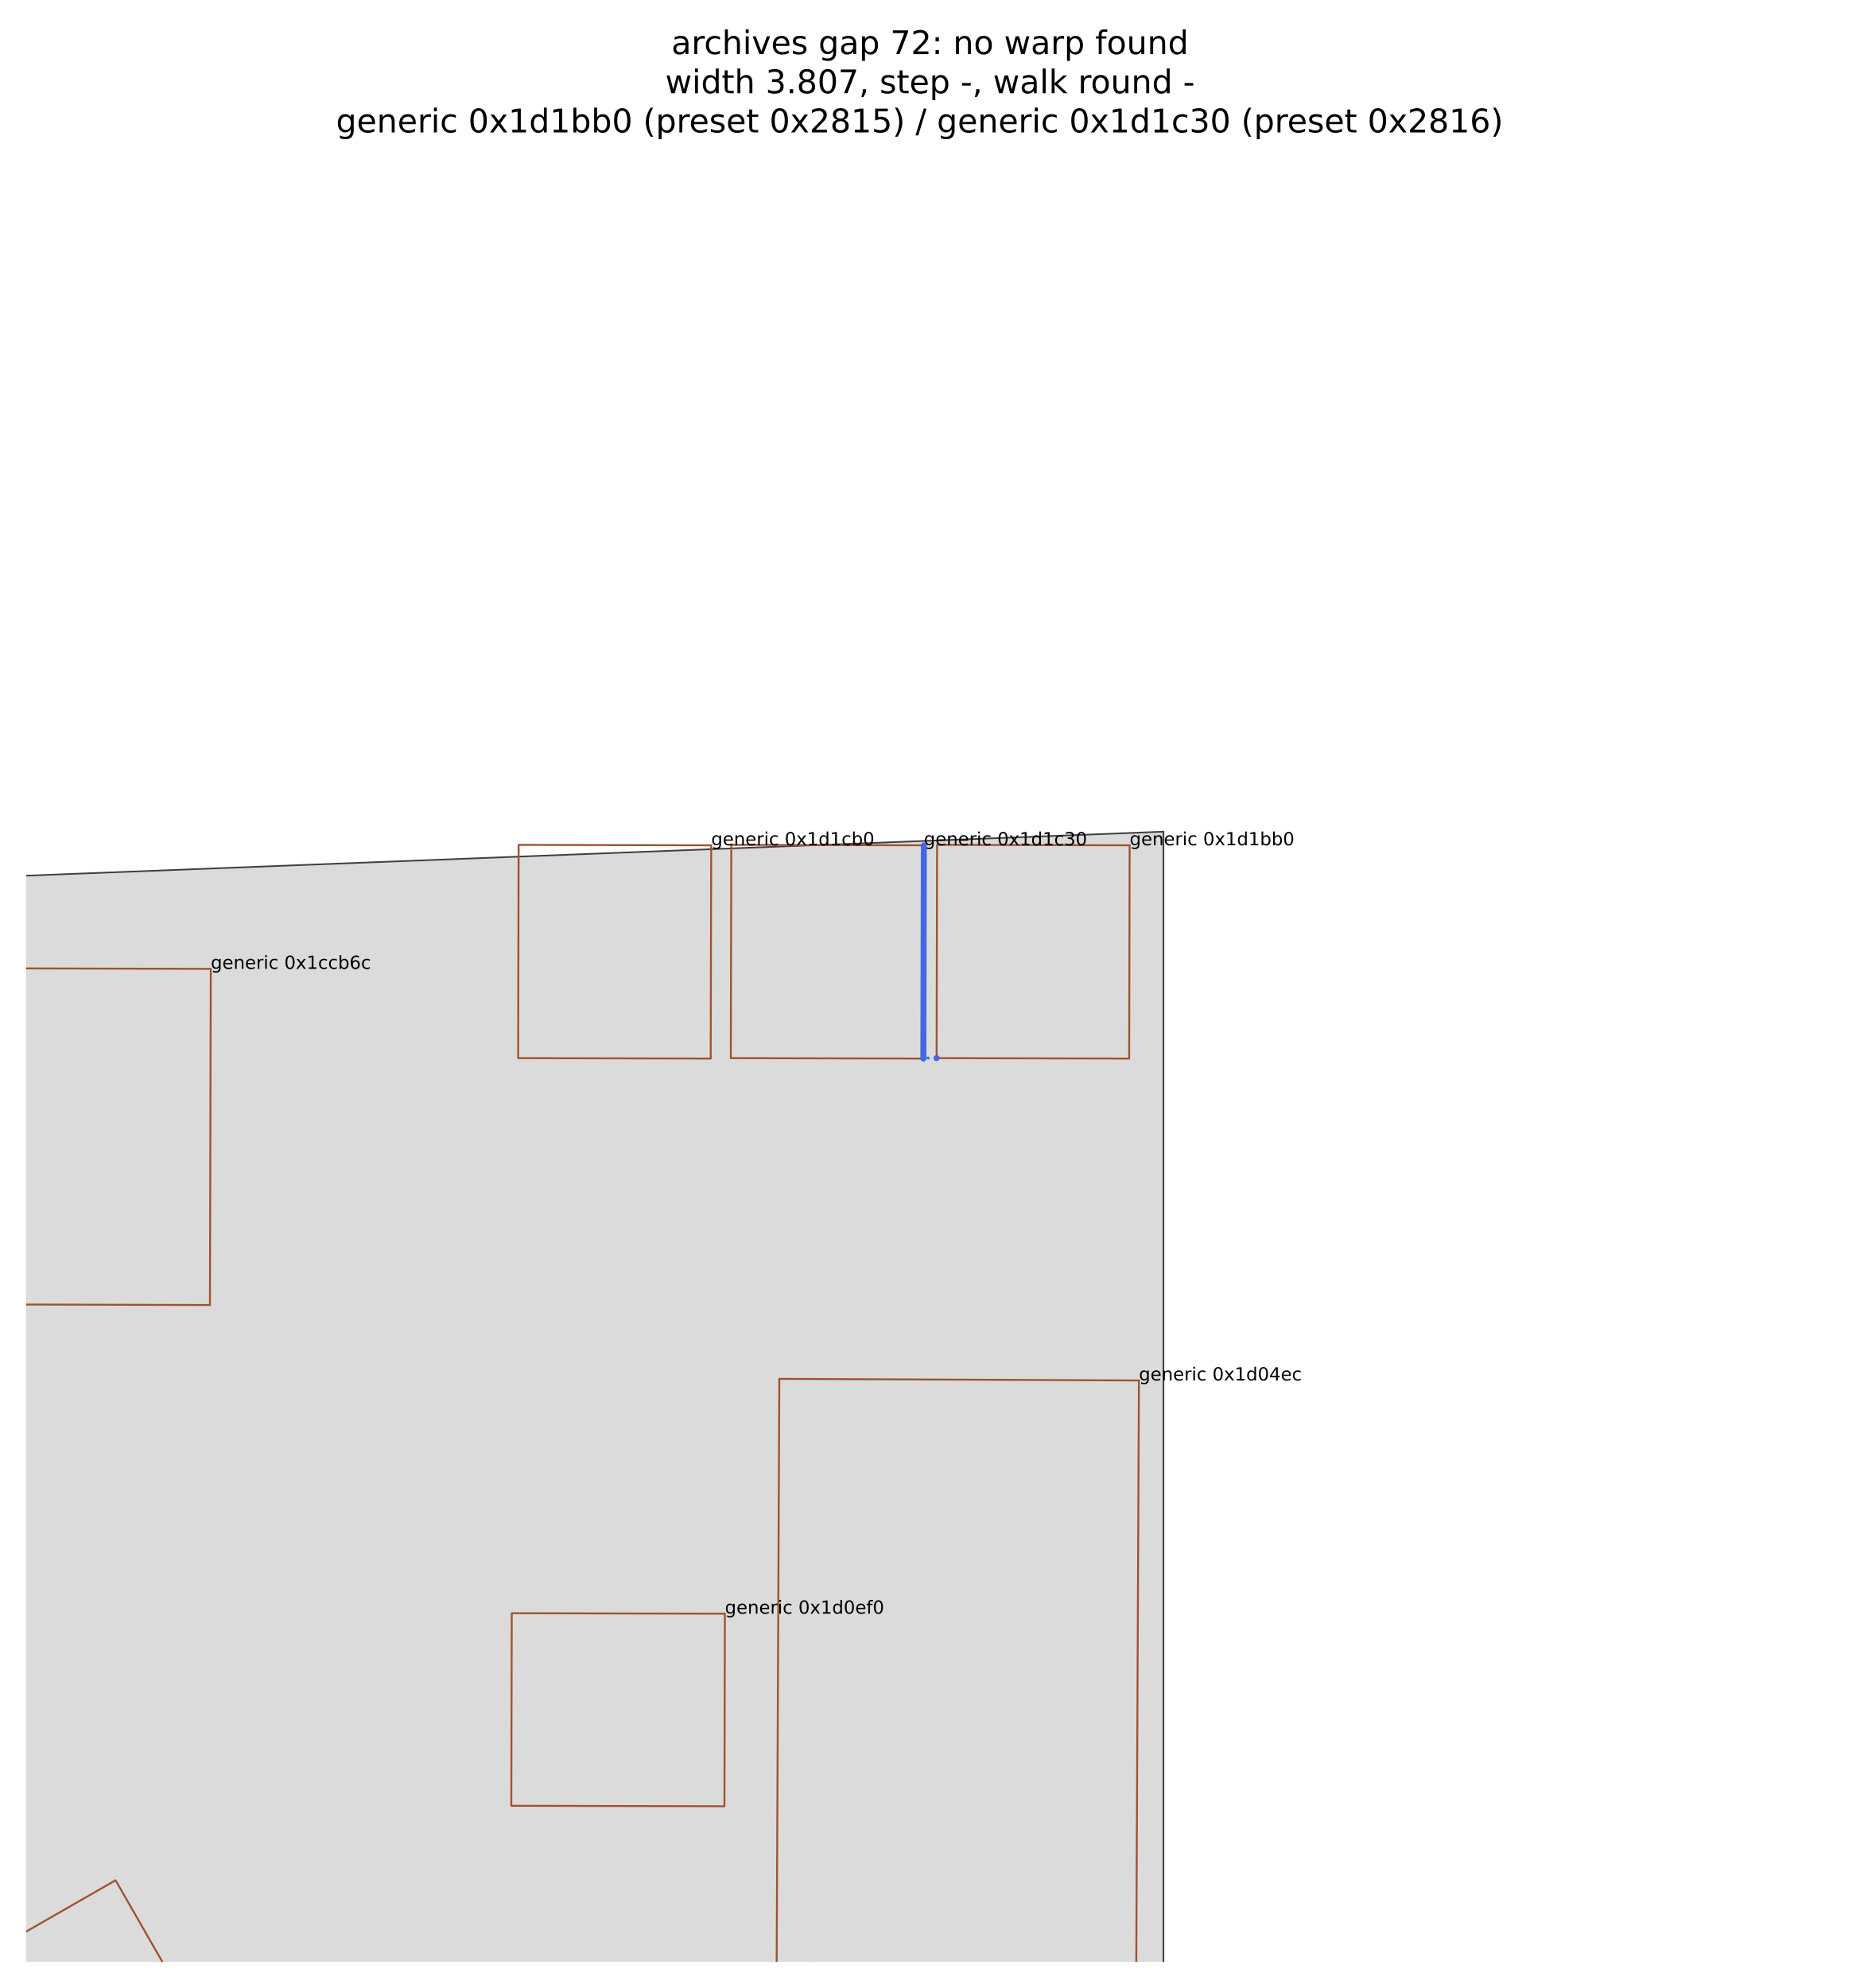
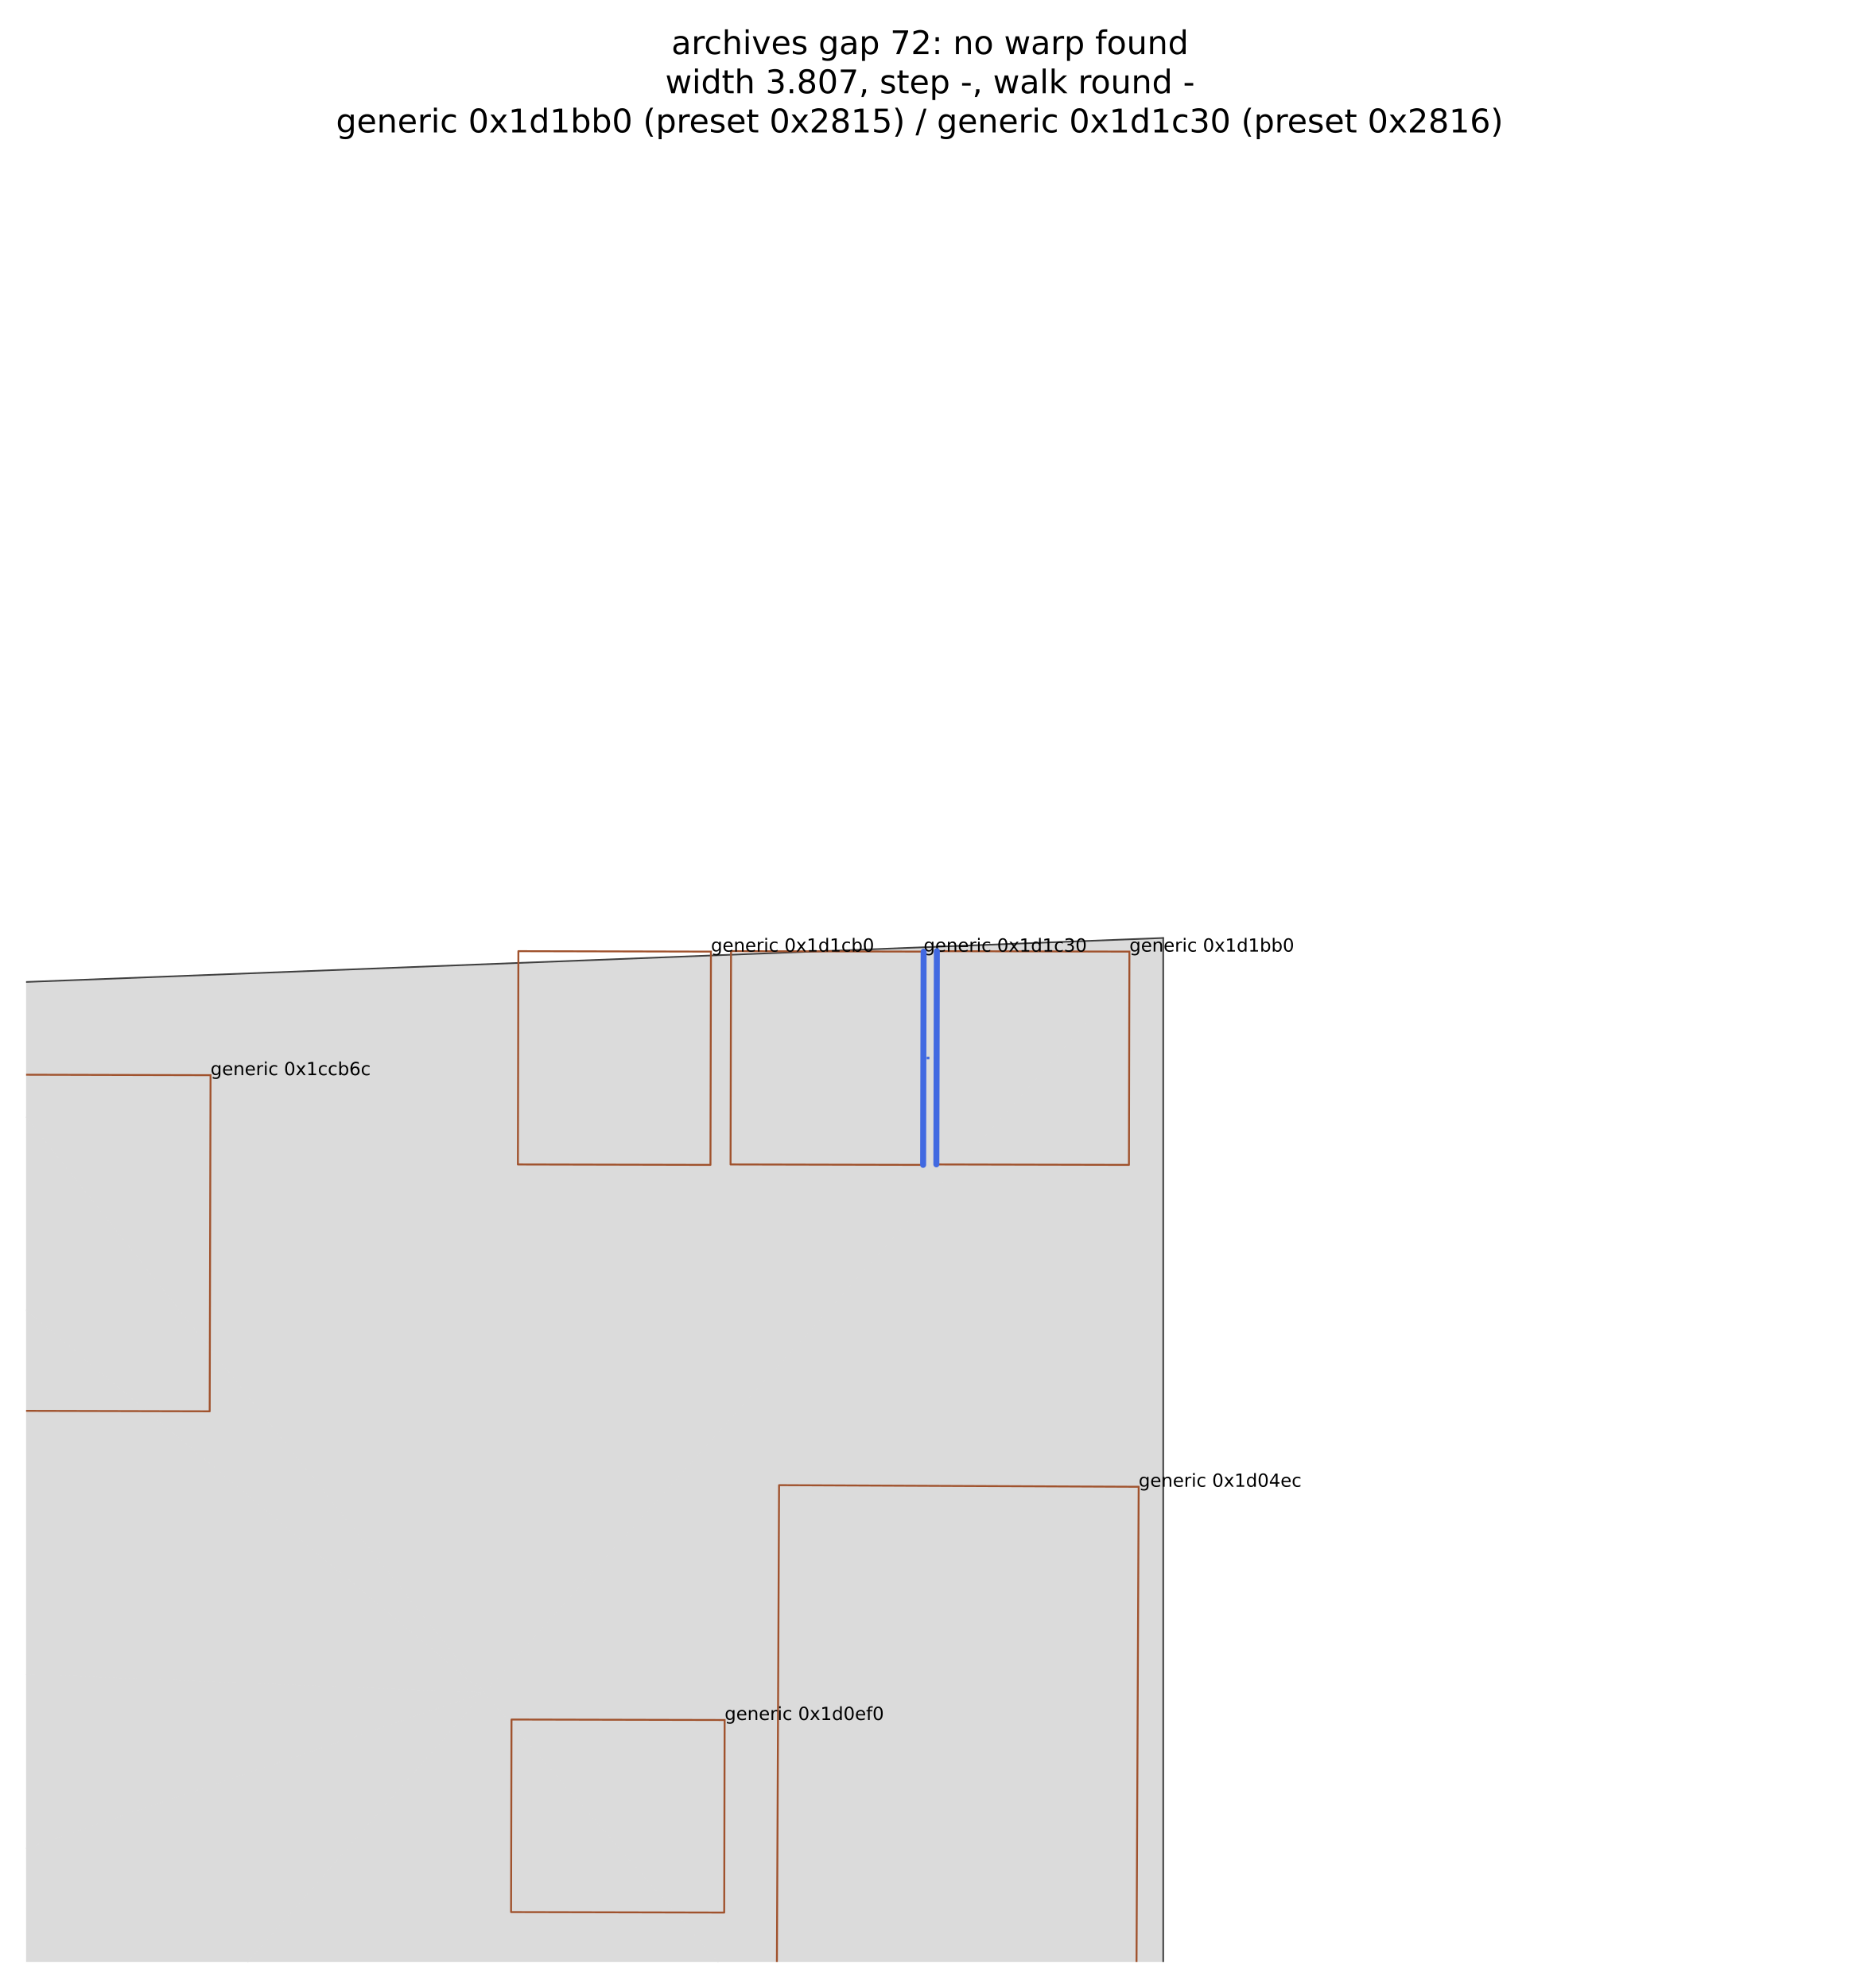
<svg xmlns="http://www.w3.org/2000/svg" width="513.36pt" height="548.704pt" viewBox="0 0 513.36 548.704" version="1.1">
  <style>path { vector-effect: non-scaling-stroke; }</style>
  <defs>
    <style type="text/css">*{stroke-linejoin: round; stroke-linecap: butt}</style>
  </defs>
  <g id="figure_1">
    <g id="patch_1">
      <path d="M 0 548.704  L 513.36 548.704  L 513.36 0  L 0 0  z " style="fill: #ffffff" />
    </g>
    <g id="axes_1">
      <g id="patch_2">
-         <path d="M -55.661 653.665  L 321.122 653.665  L 133.677 437.819  z " clip-path="url(#pb5d509a0ce)" style="fill: #dbdbdb; stroke: #dbdbdb; stroke-width: 0.3; stroke-linejoin: miter" />
+         <path d="M -55.728 683.008  L 321.055 683.008  L 133.61 467.162  z " clip-path="url(#pb5d509a0ce)" style="fill: #dbdbdb; stroke: #dbdbdb; stroke-width: 0.3; stroke-linejoin: miter" />
      </g>
      <g id="patch_3">
-         <path d="M -21.58 242.801  L 133.677 437.819  L 321.122 229.547  z " clip-path="url(#pb5d509a0ce)" style="fill: #dbdbdb; stroke: #dbdbdb; stroke-width: 0.3; stroke-linejoin: miter" />
+         <path d="M -21.647 272.144  L 133.61 467.162  L 321.055 258.89  z " clip-path="url(#pb5d509a0ce)" style="fill: #dbdbdb; stroke: #dbdbdb; stroke-width: 0.3; stroke-linejoin: miter" />
      </g>
      <g id="patch_4">
-         <path d="M -38.62 293.922  L -55.661 430.246  L 133.677 437.819  z " clip-path="url(#pb5d509a0ce)" style="fill: #dbdbdb; stroke: #dbdbdb; stroke-width: 0.3; stroke-linejoin: miter" />
+         <path d="M -38.687 323.265  L -55.728 459.589  L 133.61 467.162  z " clip-path="url(#pb5d509a0ce)" style="fill: #dbdbdb; stroke: #dbdbdb; stroke-width: 0.3; stroke-linejoin: miter" />
      </g>
      <g id="patch_5">
-         <path d="M -38.62 293.922  L 133.677 437.819  L -21.58 242.801  z " clip-path="url(#pb5d509a0ce)" style="fill: #dbdbdb; stroke: #dbdbdb; stroke-width: 0.3; stroke-linejoin: miter" />
+         <path d="M -38.687 323.265  L 133.61 467.162  L -21.647 272.144  z " clip-path="url(#pb5d509a0ce)" style="fill: #dbdbdb; stroke: #dbdbdb; stroke-width: 0.3; stroke-linejoin: miter" />
      </g>
      <g id="patch_6">
-         <path d="M -55.661 502.194  L -55.661 521.128  L -55.661 653.665  L 133.677 437.819  z " clip-path="url(#pb5d509a0ce)" style="fill: #dbdbdb; stroke: #dbdbdb; stroke-width: 0.3; stroke-linejoin: miter" />
+         <path d="M -55.728 531.537  L -55.728 550.471  L -55.728 683.008  L 133.61 467.162  z " clip-path="url(#pb5d509a0ce)" style="fill: #dbdbdb; stroke: #dbdbdb; stroke-width: 0.3; stroke-linejoin: miter" />
      </g>
      <g id="patch_7">
-         <path d="M 321.122 229.547  L 133.677 437.819  L 321.122 653.665  z " clip-path="url(#pb5d509a0ce)" style="fill: #dbdbdb; stroke: #dbdbdb; stroke-width: 0.3; stroke-linejoin: miter" />
+         <path d="M 321.055 258.89  L 133.61 467.162  L 321.055 683.008  z " clip-path="url(#pb5d509a0ce)" style="fill: #dbdbdb; stroke: #dbdbdb; stroke-width: 0.3; stroke-linejoin: miter" />
      </g>
      <g id="patch_8">
-         <path d="M -55.661 430.246  L -55.661 502.194  L 133.677 437.819  z " clip-path="url(#pb5d509a0ce)" style="fill: #dbdbdb; stroke: #dbdbdb; stroke-width: 0.3; stroke-linejoin: miter" />
+         <path d="M -55.728 459.589  L -55.728 531.537  L 133.61 467.162  z " clip-path="url(#pb5d509a0ce)" style="fill: #dbdbdb; stroke: #dbdbdb; stroke-width: 0.3; stroke-linejoin: miter" />
      </g>
      <g id="line2d_1">
        <path clip-path="url(#pb5d509a0ce)" style="fill: none; stroke: #404040; stroke-width: 0.6; stroke-linecap: round" />
      </g>
      <g id="line2d_2">
-         <path d="M 321.122 229.547  L -1 242.005  " clip-path="url(#pb5d509a0ce)" style="fill: none; stroke: #404040; stroke-width: 0.6; stroke-linecap: round" />
+         <path d="M 321.055 258.89  L -1 271.345  " clip-path="url(#pb5d509a0ce)" style="fill: none; stroke: #404040; stroke-width: 0.6; stroke-linecap: round" />
      </g>
      <g id="line2d_3">
        <path clip-path="url(#pb5d509a0ce)" style="fill: none; stroke: #404040; stroke-width: 0.6; stroke-linecap: round" />
      </g>
      <g id="line2d_4">
        <path clip-path="url(#pb5d509a0ce)" style="fill: none; stroke: #404040; stroke-width: 0.6; stroke-linecap: round" />
      </g>
      <g id="line2d_5">
        <path clip-path="url(#pb5d509a0ce)" style="fill: none; stroke: #404040; stroke-width: 0.6; stroke-linecap: round" />
      </g>
      <g id="line2d_6">
-         <path d="M 321.122 549.704  L 321.122 229.547  " clip-path="url(#pb5d509a0ce)" style="fill: none; stroke: #404040; stroke-width: 0.6; stroke-linecap: round" />
+         <path d="M 321.055 549.704  L 321.055 258.89  " clip-path="url(#pb5d509a0ce)" style="fill: none; stroke: #404040; stroke-width: 0.6; stroke-linecap: round" />
      </g>
      <g id="line2d_7">
-         <path d="M 58.179 267.416  L 58.179 267.421  L 57.942 360.191  L -1 360.04  M -1 267.264  L 58.179 267.416  " clip-path="url(#pb5d509a0ce)" style="fill: none; stroke: #a0522d; stroke-width: 0.7; stroke-linecap: square" />
+         <path d="M 58.112 296.759  L 58.112 296.764  L 57.875 389.534  L -1 389.383  M -1 296.607  L 58.112 296.759  " clip-path="url(#pb5d509a0ce)" style="fill: none; stroke: #a0522d; stroke-width: 0.7; stroke-linecap: square" />
      </g>
      <g id="text_1">
        <g clip-path="url(#pb5d509a0ce)">
-           <text style="font-size: 5px; font-family: 'DejaVu Sans', 'Bitstream Vera Sans', 'Computer Modern Sans Serif', 'Lucida Grande', 'Verdana', 'Geneva', 'Lucid', 'Arial', 'Helvetica', 'Avant Garde', sans-serif; text-anchor: start" x="58.179" y="267.416" transform="rotate(-0 58.17923 267.4157)">generic 0x1ccb6c</text>
+           <text style="font-size: 5px; font-family: 'DejaVu Sans', 'Bitstream Vera Sans', 'Computer Modern Sans Serif', 'Lucida Grande', 'Verdana', 'Geneva', 'Lucid', 'Arial', 'Helvetica', 'Avant Garde', sans-serif; text-anchor: start" x="58.112" y="296.759" transform="rotate(-0 58.11223 296.7586)">generic 0x1ccb6c</text>
        </g>
      </g>
      <g id="line2d_8">
-         <path d="M -1 537.851  L 31.895 518.97  L 49.535 549.704  " clip-path="url(#pb5d509a0ce)" style="fill: none; stroke: #a0522d; stroke-width: 0.7; stroke-linecap: square" />
+         <path d="M 29.404 549.704  L 31.828 548.313  L 32.627 549.704  " clip-path="url(#pb5d509a0ce)" style="fill: none; stroke: #a0522d; stroke-width: 0.7; stroke-linecap: square" />
      </g>
      <g id="text_2">
        <g clip-path="url(#pb5d509a0ce)">
-           <text style="font-size: 5px; font-family: 'DejaVu Sans', 'Bitstream Vera Sans', 'Computer Modern Sans Serif', 'Lucida Grande', 'Verdana', 'Geneva', 'Lucid', 'Arial', 'Helvetica', 'Avant Garde', sans-serif; text-anchor: start" x="78.774" y="600.647" transform="rotate(-0 78.77405 600.6473)">generic 0x1ccbec</text>
+           <text style="font-size: 5px; font-family: 'DejaVu Sans', 'Bitstream Vera Sans', 'Computer Modern Sans Serif', 'Lucida Grande', 'Verdana', 'Geneva', 'Lucid', 'Arial', 'Helvetica', 'Avant Garde', sans-serif; text-anchor: start" x="78.707" y="629.99" transform="rotate(-0 78.70705 629.9902)">generic 0x1ccbec</text>
        </g>
      </g>
      <g id="line2d_9">
-         <path d="M 314.346 381.021  L 313.582 549.704  M 214.329 549.704  L 215.095 380.572  L 215.098 380.572  L 314.346 381.021  " clip-path="url(#pb5d509a0ce)" style="fill: none; stroke: #a0522d; stroke-width: 0.7; stroke-linecap: square" />
+         <path d="M 314.279 410.364  L 313.648 549.704  M 214.394 549.704  L 215.028 409.915  L 215.031 409.915  L 314.279 410.364  " clip-path="url(#pb5d509a0ce)" style="fill: none; stroke: #a0522d; stroke-width: 0.7; stroke-linecap: square" />
      </g>
      <g id="text_3">
        <g clip-path="url(#pb5d509a0ce)">
-           <text style="font-size: 5px; font-family: 'DejaVu Sans', 'Bitstream Vera Sans', 'Computer Modern Sans Serif', 'Lucida Grande', 'Verdana', 'Geneva', 'Lucid', 'Arial', 'Helvetica', 'Avant Garde', sans-serif; text-anchor: start" x="314.346" y="381.021" transform="rotate(-0 314.3459 381.0214)">generic 0x1d04ec</text>
+           <text style="font-size: 5px; font-family: 'DejaVu Sans', 'Bitstream Vera Sans', 'Computer Modern Sans Serif', 'Lucida Grande', 'Verdana', 'Geneva', 'Lucid', 'Arial', 'Helvetica', 'Avant Garde', sans-serif; text-anchor: start" x="314.279" y="410.364" transform="rotate(-0 314.2789 410.3643)">generic 0x1d04ec</text>
        </g>
      </g>
      <g id="line2d_10">
-         <path d="M 200.072 445.393  L 199.951 498.541  L 199.945 498.541  L 141.124 498.407  L 141.245 445.259  L 141.251 445.259  L 200.072 445.393  " clip-path="url(#pb5d509a0ce)" style="fill: none; stroke: #a0522d; stroke-width: 0.7; stroke-linecap: square" />
+         <path d="M 200.005 474.736  L 199.884 527.884  L 199.878 527.884  L 141.057 527.75  L 141.178 474.602  L 141.184 474.602  L 200.005 474.736  " clip-path="url(#pb5d509a0ce)" style="fill: none; stroke: #a0522d; stroke-width: 0.7; stroke-linecap: square" />
      </g>
      <g id="text_4">
        <g clip-path="url(#pb5d509a0ce)">
-           <text style="font-size: 5px; font-family: 'DejaVu Sans', 'Bitstream Vera Sans', 'Computer Modern Sans Serif', 'Lucida Grande', 'Verdana', 'Geneva', 'Lucid', 'Arial', 'Helvetica', 'Avant Garde', sans-serif; text-anchor: start" x="200.072" y="445.393" transform="rotate(-0 200.0724 445.3931)">generic 0x1d0ef0</text>
+           <text style="font-size: 5px; font-family: 'DejaVu Sans', 'Bitstream Vera Sans', 'Computer Modern Sans Serif', 'Lucida Grande', 'Verdana', 'Geneva', 'Lucid', 'Arial', 'Helvetica', 'Avant Garde', sans-serif; text-anchor: start" x="200.005" y="474.736" transform="rotate(-0 200.0054 474.736)">generic 0x1d0ef0</text>
        </g>
      </g>
      <g id="line2d_11">
-         <path d="M 311.789 233.309  L 311.789 233.334  L 311.655 292.176  L 258.506 292.054  L 258.506 292.029  L 258.641 233.187  L 311.789 233.309  " clip-path="url(#pb5d509a0ce)" style="fill: none; stroke: #a0522d; stroke-width: 0.7; stroke-linecap: square" />
+         <path d="M 311.722 262.652  L 311.722 262.677  L 311.588 321.518  L 258.439 321.397  L 258.439 321.371  L 258.574 262.53  L 311.722 262.652  " clip-path="url(#pb5d509a0ce)" style="fill: none; stroke: #a0522d; stroke-width: 0.7; stroke-linecap: square" />
      </g>
      <g id="text_5">
        <g clip-path="url(#pb5d509a0ce)">
-           <text style="font-size: 5px; font-family: 'DejaVu Sans', 'Bitstream Vera Sans', 'Computer Modern Sans Serif', 'Lucida Grande', 'Verdana', 'Geneva', 'Lucid', 'Arial', 'Helvetica', 'Avant Garde', sans-serif; text-anchor: start" x="311.789" y="233.309" transform="rotate(-0 311.789 233.3087)">generic 0x1d1bb0</text>
+           <text style="font-size: 5px; font-family: 'DejaVu Sans', 'Bitstream Vera Sans', 'Computer Modern Sans Serif', 'Lucida Grande', 'Verdana', 'Geneva', 'Lucid', 'Arial', 'Helvetica', 'Avant Garde', sans-serif; text-anchor: start" x="311.722" y="262.652" transform="rotate(-0 311.722 262.6516)">generic 0x1d1bb0</text>
        </g>
      </g>
      <g id="line2d_12">
-         <path d="M 254.988 233.309  L 254.988 233.334  L 254.853 292.176  L 201.705 292.054  L 201.705 292.029  L 201.839 233.187  L 254.988 233.309  " clip-path="url(#pb5d509a0ce)" style="fill: none; stroke: #a0522d; stroke-width: 0.7; stroke-linecap: square" />
+         <path d="M 254.921 262.652  L 254.921 262.677  L 254.786 321.518  L 201.638 321.397  L 201.638 321.371  L 201.772 262.53  L 254.921 262.652  " clip-path="url(#pb5d509a0ce)" style="fill: none; stroke: #a0522d; stroke-width: 0.7; stroke-linecap: square" />
      </g>
      <g id="text_6">
        <g clip-path="url(#pb5d509a0ce)">
-           <text style="font-size: 5px; font-family: 'DejaVu Sans', 'Bitstream Vera Sans', 'Computer Modern Sans Serif', 'Lucida Grande', 'Verdana', 'Geneva', 'Lucid', 'Arial', 'Helvetica', 'Avant Garde', sans-serif; text-anchor: start" x="254.988" y="233.309" transform="rotate(-0 254.9877 233.3087)">generic 0x1d1c30</text>
+           <text style="font-size: 5px; font-family: 'DejaVu Sans', 'Bitstream Vera Sans', 'Computer Modern Sans Serif', 'Lucida Grande', 'Verdana', 'Geneva', 'Lucid', 'Arial', 'Helvetica', 'Avant Garde', sans-serif; text-anchor: start" x="254.921" y="262.652" transform="rotate(-0 254.9207 262.6516)">generic 0x1d1c30</text>
        </g>
      </g>
      <g id="line2d_13">
-         <path d="M 196.293 233.309  L 196.293 233.334  L 196.158 292.176  L 143.01 292.054  L 143.01 292.029  L 143.144 233.187  L 196.293 233.309  " clip-path="url(#pb5d509a0ce)" style="fill: none; stroke: #a0522d; stroke-width: 0.7; stroke-linecap: square" />
+         <path d="M 196.226 262.652  L 196.226 262.677  L 196.091 321.518  L 142.943 321.397  L 142.943 321.371  L 143.077 262.53  L 196.226 262.652  " clip-path="url(#pb5d509a0ce)" style="fill: none; stroke: #a0522d; stroke-width: 0.7; stroke-linecap: square" />
      </g>
      <g id="text_7">
        <g clip-path="url(#pb5d509a0ce)">
-           <text style="font-size: 5px; font-family: 'DejaVu Sans', 'Bitstream Vera Sans', 'Computer Modern Sans Serif', 'Lucida Grande', 'Verdana', 'Geneva', 'Lucid', 'Arial', 'Helvetica', 'Avant Garde', sans-serif; text-anchor: start" x="196.293" y="233.309" transform="rotate(-0 196.2928 233.3087)">generic 0x1d1cb0</text>
+           <text style="font-size: 5px; font-family: 'DejaVu Sans', 'Bitstream Vera Sans', 'Computer Modern Sans Serif', 'Lucida Grande', 'Verdana', 'Geneva', 'Lucid', 'Arial', 'Helvetica', 'Avant Garde', sans-serif; text-anchor: start" x="196.226" y="262.652" transform="rotate(-0 196.2258 262.6516)">generic 0x1d1cb0</text>
        </g>
      </g>
      <g id="text_8">
        <text style="font-size: 9px; font-family: 'DejaVu Sans', 'Bitstream Vera Sans', 'Computer Modern Sans Serif', 'Lucida Grande', 'Verdana', 'Geneva', 'Lucid', 'Arial', 'Helvetica', 'Avant Garde', sans-serif" transform="translate(185.3065 14.93947)">archives gap 72: no warp found</text>
        <text style="font-size: 9px; font-family: 'DejaVu Sans', 'Bitstream Vera Sans', 'Computer Modern Sans Serif', 'Lucida Grande', 'Verdana', 'Geneva', 'Lucid', 'Arial', 'Helvetica', 'Avant Garde', sans-serif" transform="translate(183.6134 25.74193)">width 3.807, step -, walk round -</text>
        <text style="font-size: 9px; font-family: 'DejaVu Sans', 'Bitstream Vera Sans', 'Computer Modern Sans Serif', 'Lucida Grande', 'Verdana', 'Geneva', 'Lucid', 'Arial', 'Helvetica', 'Avant Garde', sans-serif" transform="translate(92.73586 36.5444)">generic 0x1d1bb0 (preset 0x2815)  /  generic 0x1d1c30 (preset 0x2816)</text>
      </g>
      <g id="line2d_14">
-         <path d="M 258.506 292.054  L 258.506 292.029  " clip-path="url(#pb5d509a0ce)" style="fill: none; stroke: #4169e1; stroke-width: 2.2; stroke-linecap: round" />
+         <path d="M 258.439 321.371  L 258.574 262.53  " clip-path="url(#pb5d509a0ce)" style="fill: none; stroke: #4169e1; stroke-width: 2.2; stroke-linecap: round" />
      </g>
      <g id="line2d_15">
-         <path d="M 254.988 233.334  L 254.853 292.176  " clip-path="url(#pb5d509a0ce)" style="fill: none; stroke: #4169e1; stroke-width: 2.2; stroke-linecap: round" />
+         <path d="M 254.921 262.677  L 254.786 321.518  " clip-path="url(#pb5d509a0ce)" style="fill: none; stroke: #4169e1; stroke-width: 2.2; stroke-linecap: round" />
      </g>
      <g id="line2d_16">
        <path d="M 258.506 292.029  L 254.854 292.02  " clip-path="url(#pb5d509a0ce)" style="fill: none; stroke-dasharray: 1,1.65; stroke-dashoffset: 0; stroke: #4169e1" />
      </g>
    </g>
  </g>
  <defs>
    <clipPath id="pb5d509a0ce">
      <rect x="7.2" y="42.544" width="498.96" height="498.96" />
    </clipPath>
  </defs>
</svg>
